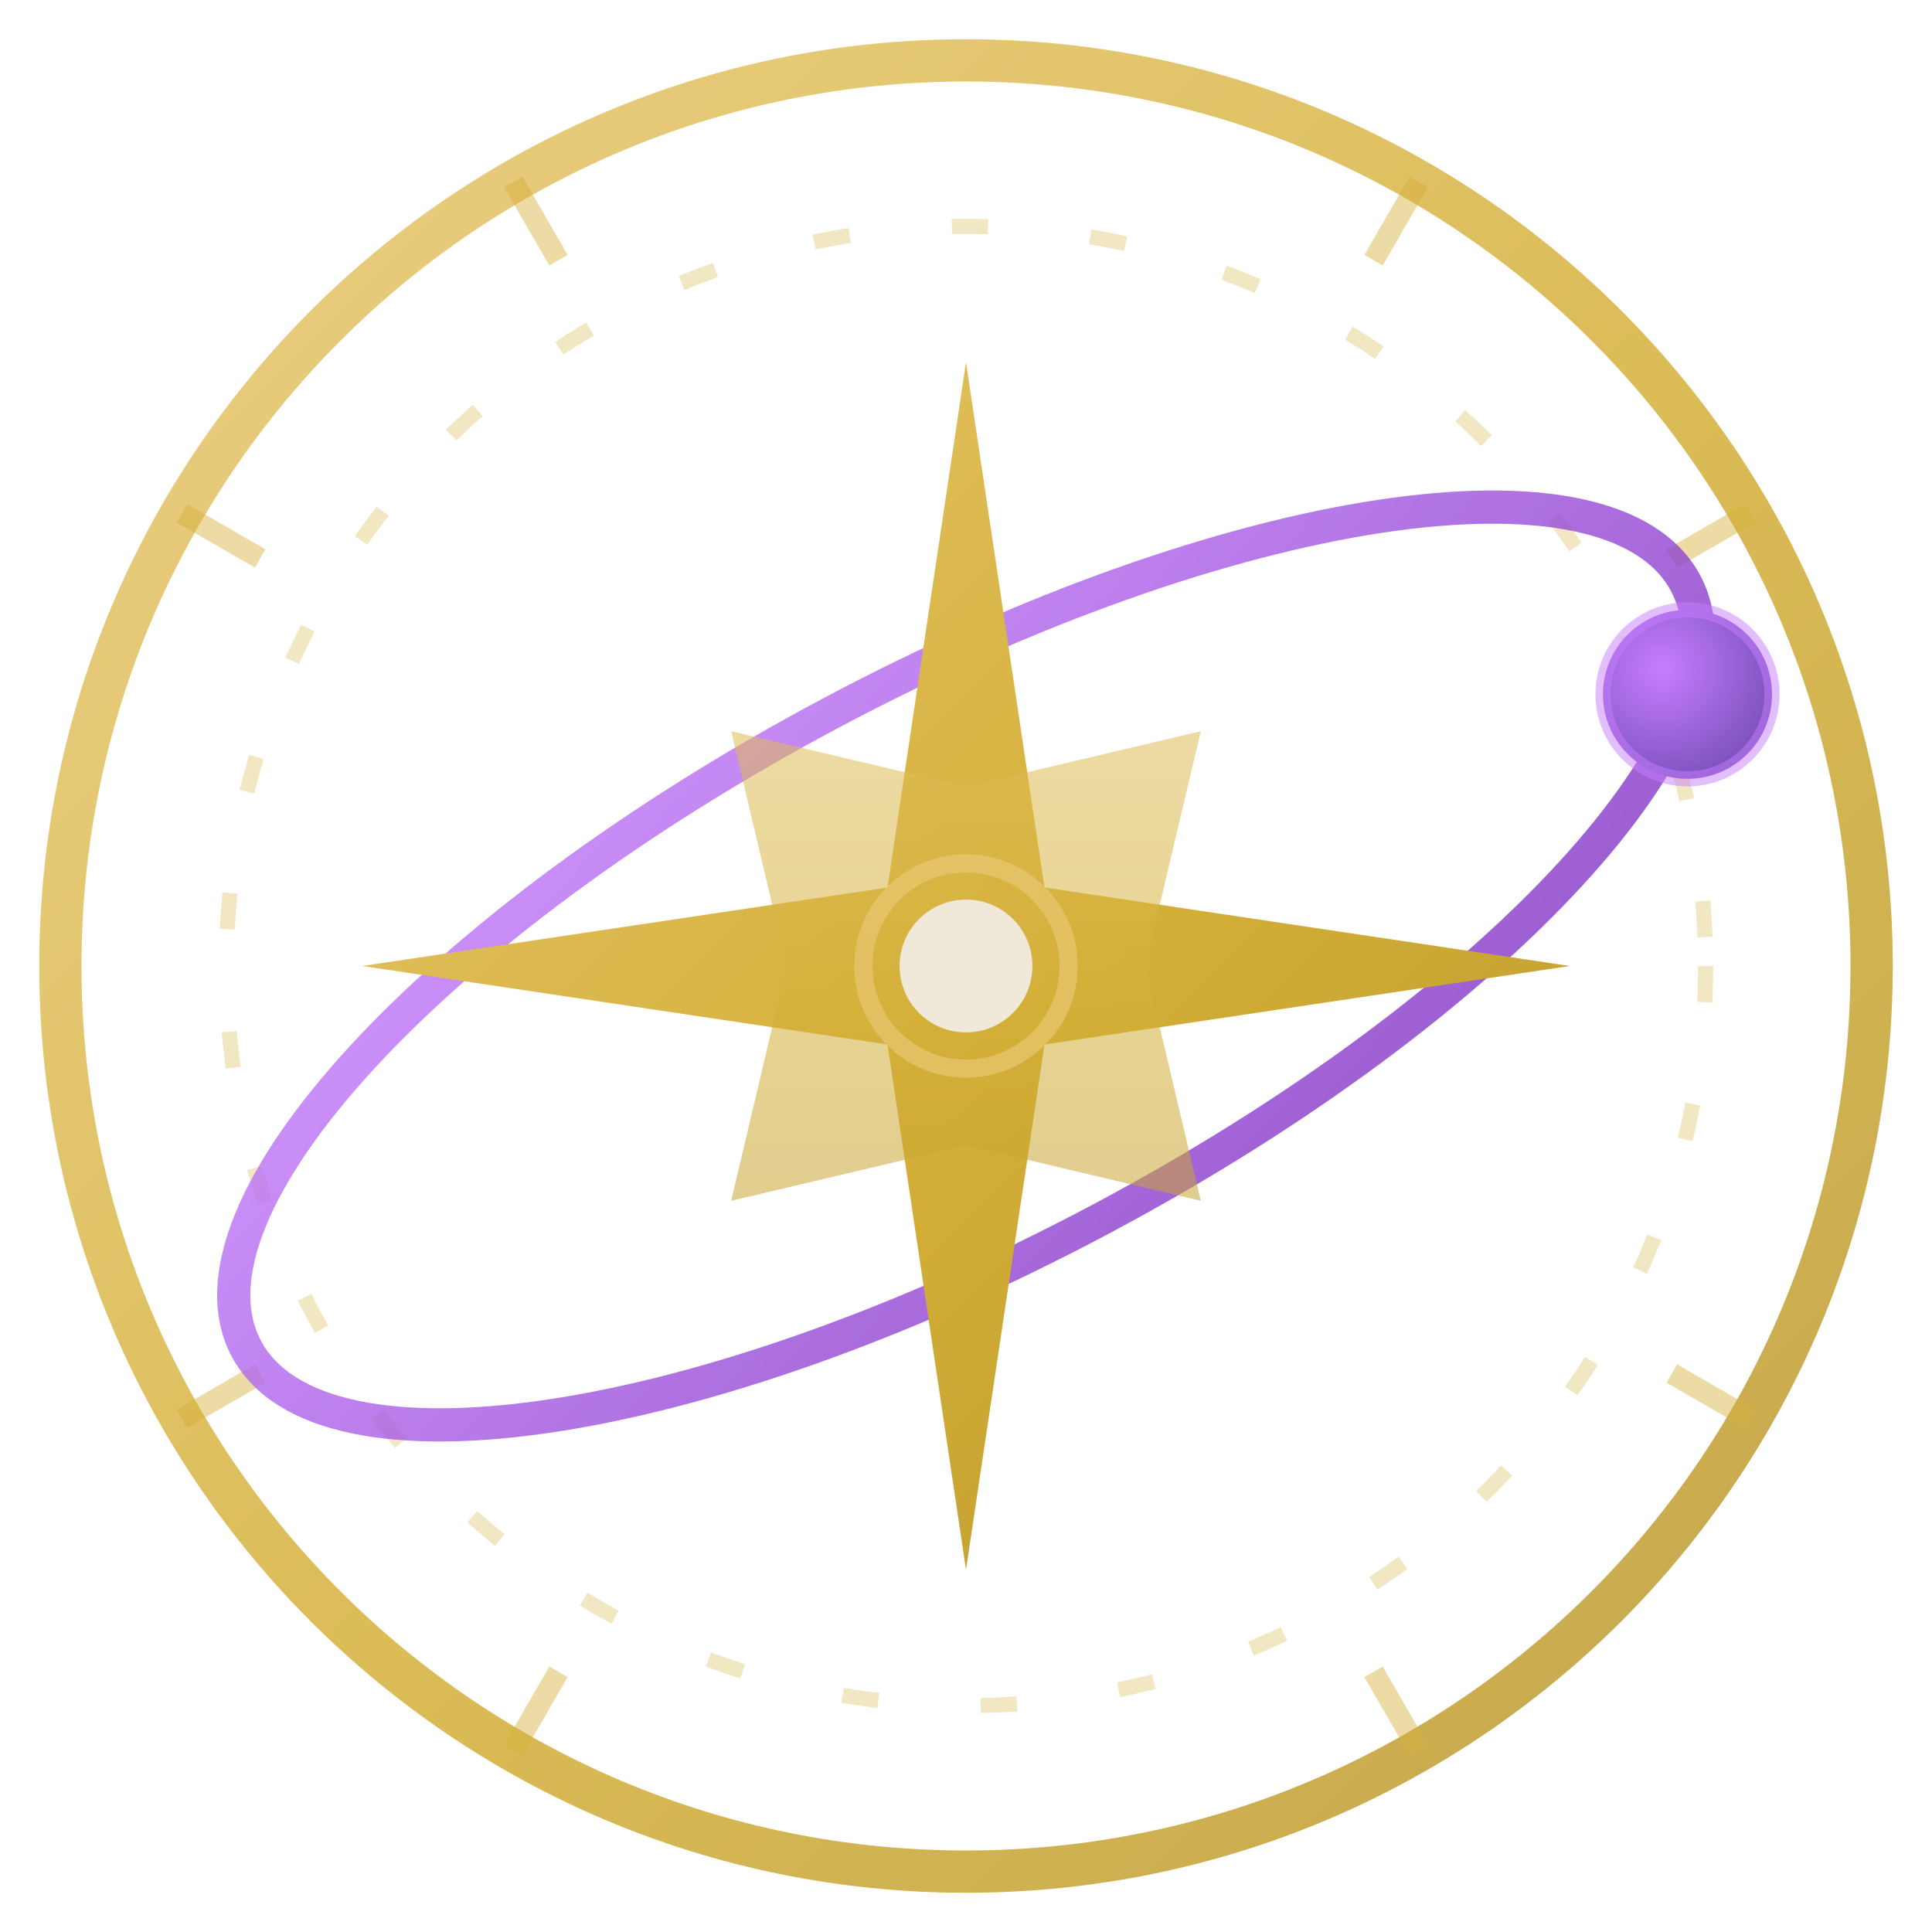
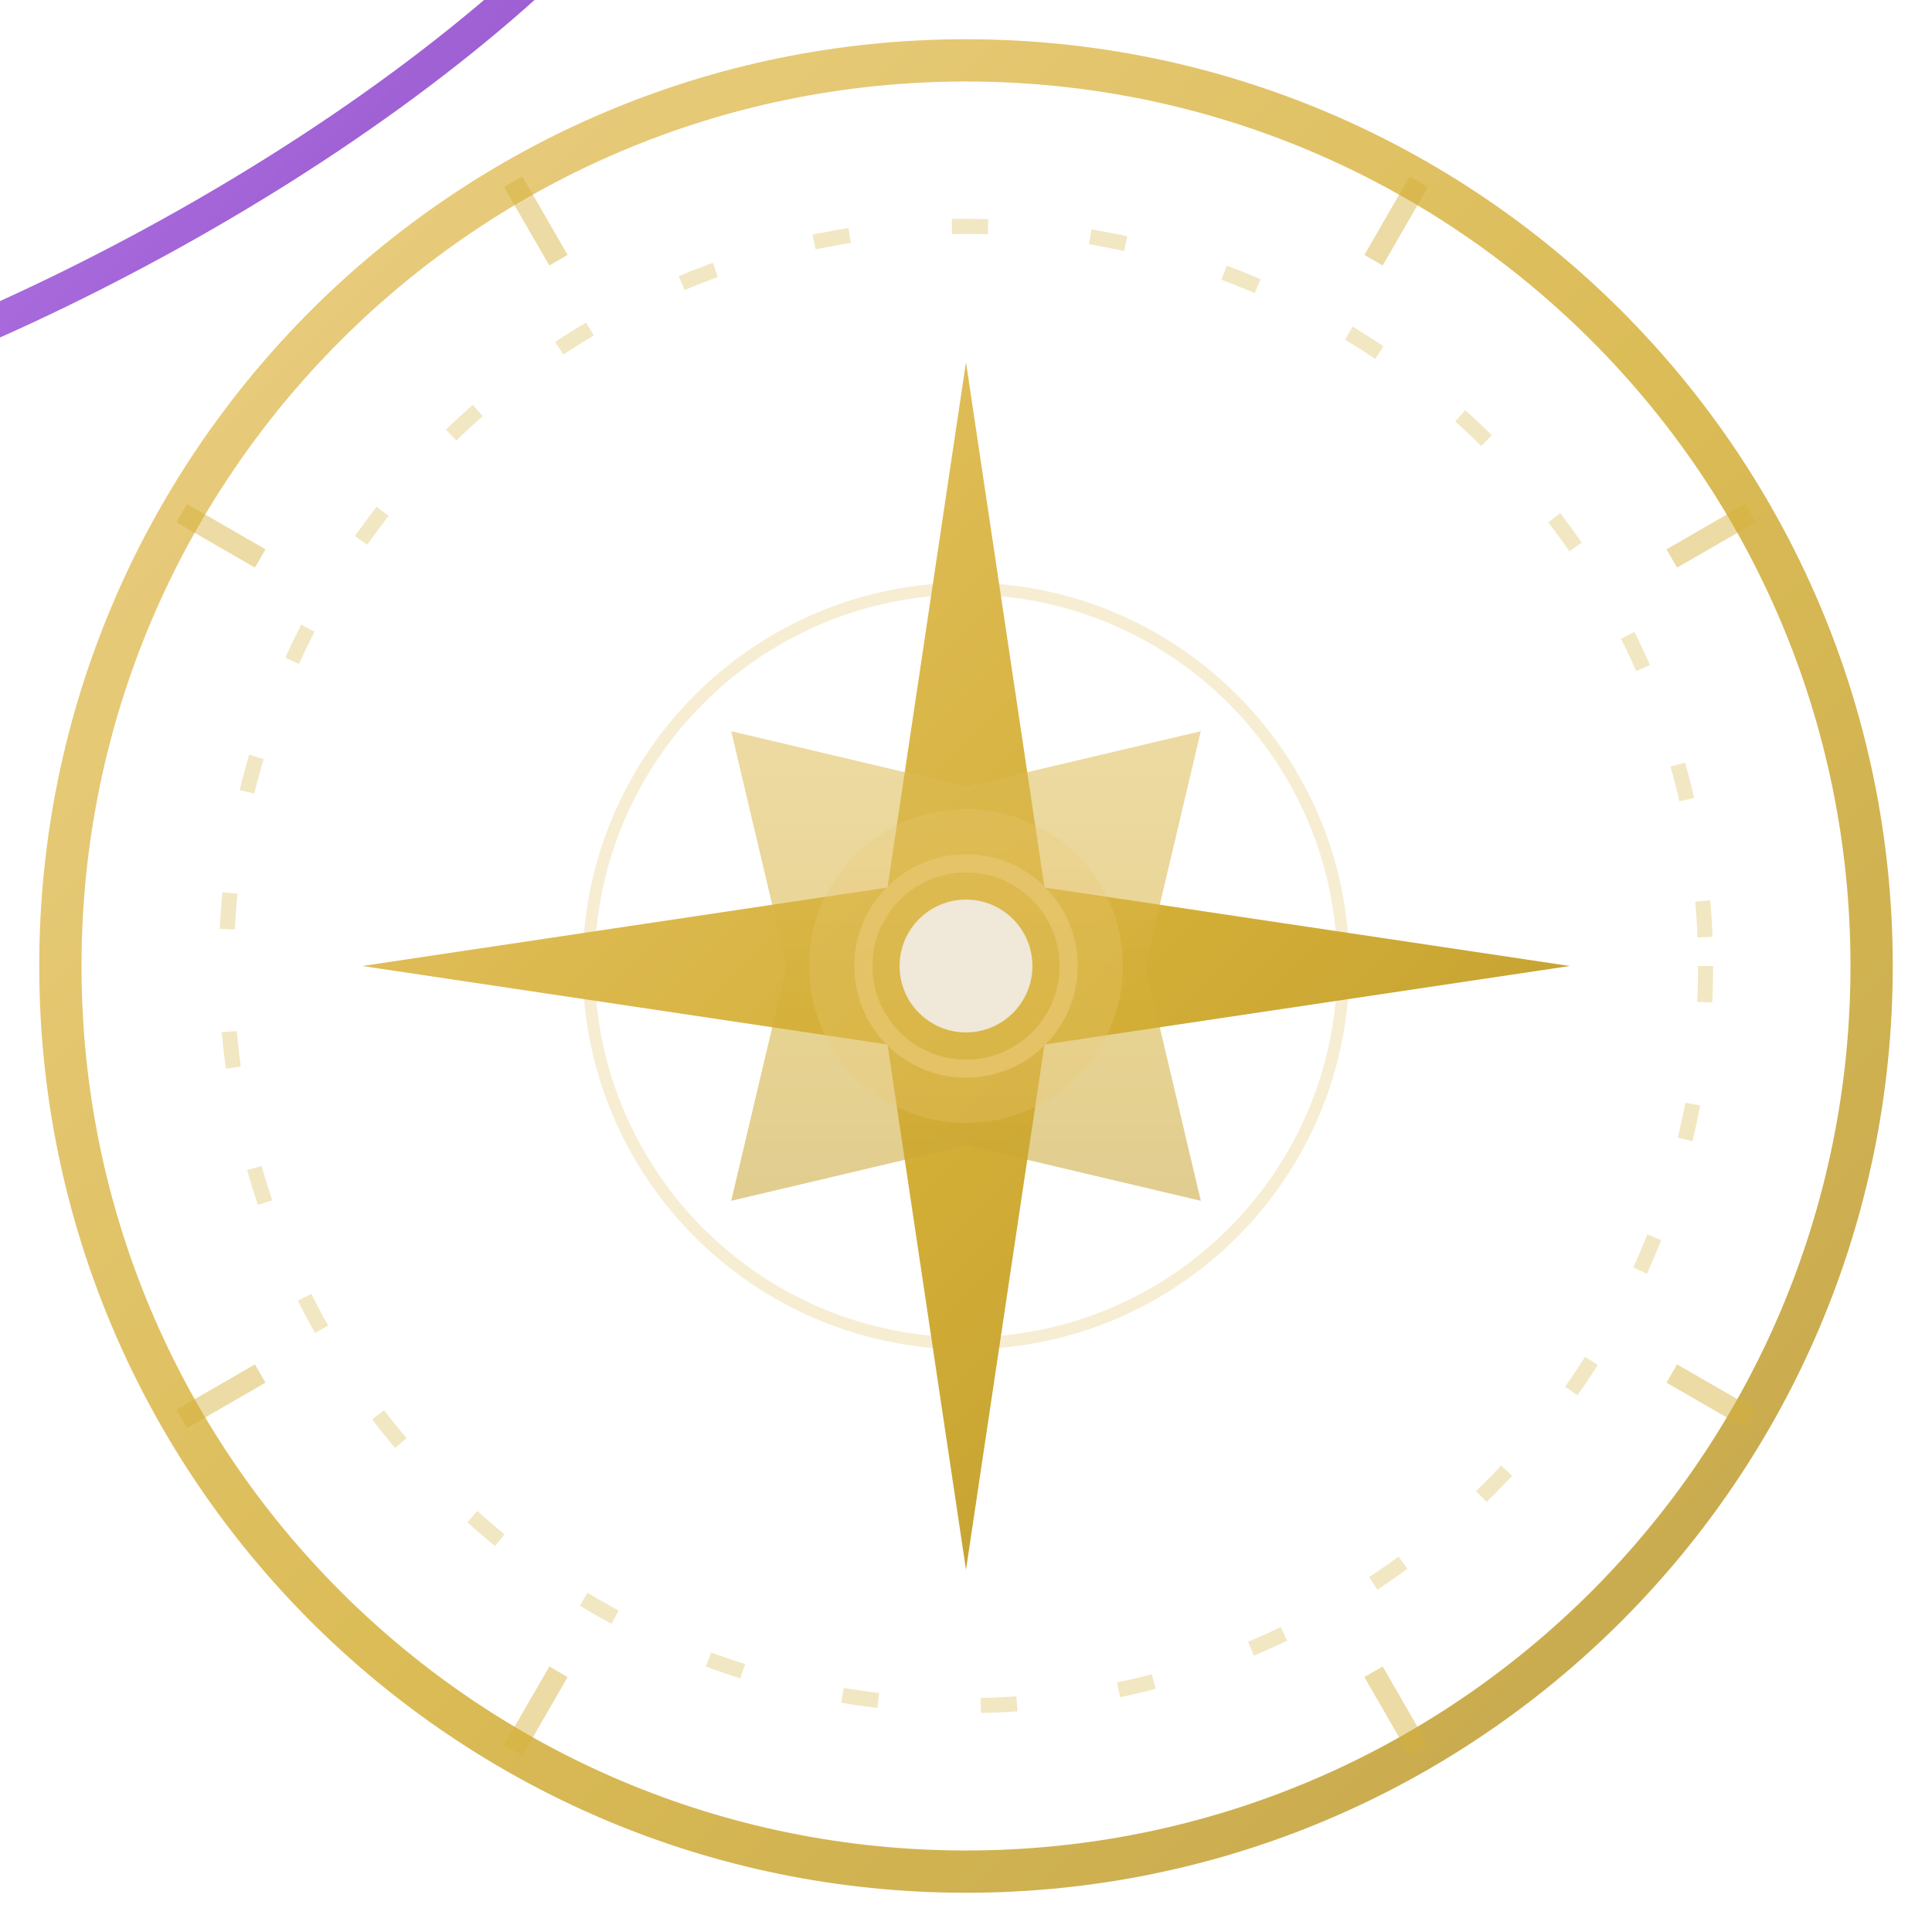
<svg xmlns="http://www.w3.org/2000/svg" viewBox="0 0 64 64" role="img" aria-label="AstroPrecise logo">
  <defs>
    <linearGradient id="ap-gold" x1="0" y1="0" x2="1" y2="1">
      <stop offset="0" stop-color="#E8C872" />
      <stop offset="0.55" stop-color="#D4AF37" />
      <stop offset="1" stop-color="#B8962E" />
    </linearGradient>
    <linearGradient id="ap-amethyst" x1="0" y1="0" x2="1" y2="1">
      <stop offset="0" stop-color="#C77DFF" />
      <stop offset="1" stop-color="#7B2CBF" />
    </linearGradient>
    <radialGradient id="ap-planet" cx="0.35" cy="0.35" r="1">
      <stop offset="0" stop-color="#C77DFF" />
      <stop offset="1" stop-color="#5B3FA0" />
    </radialGradient>
+     <radialGradient id="ap-inner-planet" cx="0.35" cy="0.35" r="1">
+       <stop offset="0" stop-color="#EDF2FF" />
+       <stop offset="1" stop-color="#5B7FC7" />
+     </radialGradient>
  </defs>
+   <style>
+     /* The chassis (ring, ticks, star, sun) is still; only the sky moves.
+        All motion is CSS so it runs when embedded via img tags AND can honour
+        the reduced-motion preference below — SMIL could not be switched off. */
+     .ap-anim { transform-box: view-box; transform-origin: 0 0; }
+     .ap-precess { animation: ap-precess 90s linear infinite; }
+     .ap-orbit-a { animation: ap-orbit-a 14s linear infinite; }
+     .ap-orbit-b { animation: ap-orbit-b 5.5s linear infinite; }
+     .ap-pulse   { opacity: 0; animation: ap-pulse 7s cubic-bezier(0.2, 0.6, 0.4, 1) infinite; }
+     .ap-pulse--late { animation-delay: 3.5s; }
+     .ap-breathe { animation: ap-breathe 4s ease-in-out infinite; }
+     .ap-sun-glow { animation: ap-sun-glow 4s ease-in-out infinite; }
+ 
+     @keyframes ap-precess { from { transform: translate(32px, 32px) rotate(0turn); }
+                             to   { transform: translate(32px, 32px) rotate(1turn); } }
+     /* Ellipse travel as translate waypoints (every 30°): the planet stays a
+        perfect circle — a rotate inside a squashed frame would shear it. */
+     @keyframes ap-orbit-a {
+       0%       { transform: translate(27px, 0); }
+       8.333%   { transform: translate(23.38px, 4.75px); }
+       16.667%  { transform: translate(13.5px, 8.23px); }
+       25%      { transform: translate(0, 9.5px); }
+       33.333%  { transform: translate(-13.5px, 8.23px); }
+       41.667%  { transform: translate(-23.38px, 4.75px); }
+       50%      { transform: translate(-27px, 0); }
+       58.333%  { transform: translate(-23.38px, -4.75px); }
+       66.667%  { transform: translate(-13.5px, -8.23px); }
+       75%      { transform: translate(0, -9.5px); }
+       83.333%  { transform: translate(13.5px, -8.23px); }
+       91.667%  { transform: translate(23.38px, -4.75px); }
+       100%     { transform: translate(27px, 0); }
+     }
+     @keyframes ap-orbit-b { from { transform: translate(32px, 32px) rotate(0turn); }
+                             to   { transform: translate(32px, 32px) rotate(1turn); } }
+     @keyframes ap-pulse {
+       0%   { transform: translate(32px, 32px) scale(0.10); opacity: 0.55; }
+       70%  { opacity: 0.14; }
+       100% { transform: translate(32px, 32px) scale(1);    opacity: 0; }
+     }
+     @keyframes ap-breathe  { 0%, 100% { opacity: 0.7;  } 50% { opacity: 0.25; } }
+     @keyframes ap-sun-glow { 0%, 100% { opacity: 0.28; } 50% { opacity: 0.10; } }
+ 
+     @media (prefers-reduced-motion: reduce) {
+       .ap-precess, .ap-orbit-a, .ap-orbit-b, .ap-pulse, .ap-breathe, .ap-sun-glow {
+         animation: none;
+       }
+       /* pulses stay invisible; planets rest at their composed positions */
+     }
+   </style>
  <circle cx="32" cy="32" r="30" fill="none" stroke="url(#ap-gold)" stroke-width="1.4" opacity="0.85" />
  <g stroke="url(#ap-gold)" stroke-width="1" opacity="0.75">
    <line x1="32" y1="2" x2="32" y2="6.5" />
    <line x1="32" y1="62" x2="32" y2="57.5" />
    <line x1="2" y1="32" x2="6.5" y2="32" />
    <line x1="62" y1="32" x2="57.5" y2="32" />
  </g>
  <g stroke="#D4AF37" stroke-width="0.7" opacity="0.45">
    <line x1="47" y1="6.02" x2="45.5" y2="8.62" />
    <line x1="57.98" y1="17" x2="55.38" y2="18.5" />
    <line x1="57.98" y1="47" x2="55.38" y2="45.5" />
    <line x1="47" y1="57.98" x2="45.5" y2="55.38" />
    <line x1="17" y1="57.98" x2="18.5" y2="55.38" />
    <line x1="6.02" y1="47" x2="8.62" y2="45.5" />
    <line x1="6.02" y1="17" x2="8.62" y2="18.5" />
    <line x1="17" y1="6.02" x2="18.5" y2="8.62" />
  </g>
  <circle cx="32" cy="32" r="24.5" fill="none" stroke="#D4AF37" stroke-width="0.5" opacity="0.3" stroke-dasharray="1.2 3.4" />
-   <circle cx="32" cy="32" fill="none" stroke="#00D4FF" stroke-width="0.8">
-     <animate attributeName="r" values="3;29" dur="6s" repeatCount="indefinite" />
-     <animate attributeName="opacity" values="0.65;0" dur="6s" repeatCount="indefinite" />
-   </circle>
-   <g>
-     <animateTransform attributeName="transform" type="rotate" from="0 32 32" to="360 32 32" dur="60s" repeatCount="indefinite" />
-     <ellipse cx="32" cy="32" rx="27" ry="9.5" fill="none" stroke="url(#ap-amethyst)" stroke-width="1.1" opacity="0.8" transform="rotate(-28 32 32)" />
-     <circle cx="55.9" cy="23" r="2.8" fill="url(#ap-planet)" />
-     <circle cx="55.9" cy="23" r="2.8" fill="none" stroke="#C77DFF" stroke-width="0.5" opacity="0.5" />
+   <g class="ap-anim ap-pulse" aria-hidden="true">
+     <circle cx="0" cy="0" r="29" fill="none" stroke="#00D4FF" stroke-width="0.8" />
+   </g>
+   <g class="ap-anim ap-pulse ap-pulse--late" aria-hidden="true">
+     <circle cx="0" cy="0" r="29" fill="none" stroke="#00D4FF" stroke-width="0.8" />
+   </g>
+   <g class="ap-anim ap-precess">
+     <g transform="rotate(-28)">
+       <ellipse cx="0" cy="0" rx="27" ry="9.5" fill="none" stroke="url(#ap-amethyst)" stroke-width="1.1" opacity="0.8" />
+       <g class="ap-anim ap-orbit-a" transform="translate(27 0)">
+         <circle cx="0" cy="0" r="4.6" fill="url(#ap-planet)" opacity="0.22" />
+         <circle cx="0" cy="0" r="2.8" fill="url(#ap-planet)" />
+         <circle cx="0" cy="0" r="2.8" fill="none" stroke="#C77DFF" stroke-width="0.5" opacity="0.5" />
+       </g>
+     </g>
+   </g>
+   <circle cx="32" cy="32" r="12.5" fill="none" stroke="#D4AF37" stroke-width="0.4" opacity="0.22" />
+   <g class="ap-anim ap-orbit-b">
+     <g transform="rotate(140) translate(12.5 0)">
+       <circle cx="0" cy="0" r="1.7" fill="url(#ap-inner-planet)" />
+     </g>
  </g>
  <path d="M32 12 L34.6 29.4 L52 32 L34.6 34.6 L32 52 L29.4 34.6 L12 32 L29.4 29.4 Z" fill="url(#ap-gold)" />
  <path d="M32 21 L36.2 27.8 L43 32 L36.2 36.2 L32 43 L27.8 36.2 L21 32 L27.8 27.8 Z" fill="url(#ap-gold)" opacity="0.55" transform="rotate(45 32 32)" />
+   <circle class="ap-sun-glow" cx="32" cy="32" r="5.2" fill="#E8C872" opacity="0.28" />
  <circle cx="32" cy="32" r="2.2" fill="#f0e8d8" />
-   <circle cx="32" cy="32" r="3.4" fill="none" stroke="#E8C872" stroke-width="0.6" opacity="0.7">
-     <animate attributeName="opacity" values="0.7;0.25;0.7" dur="4s" repeatCount="indefinite" />
-   </circle>
+   <circle class="ap-breathe" cx="32" cy="32" r="3.4" fill="none" stroke="#E8C872" stroke-width="0.6" opacity="0.7" />
</svg>
